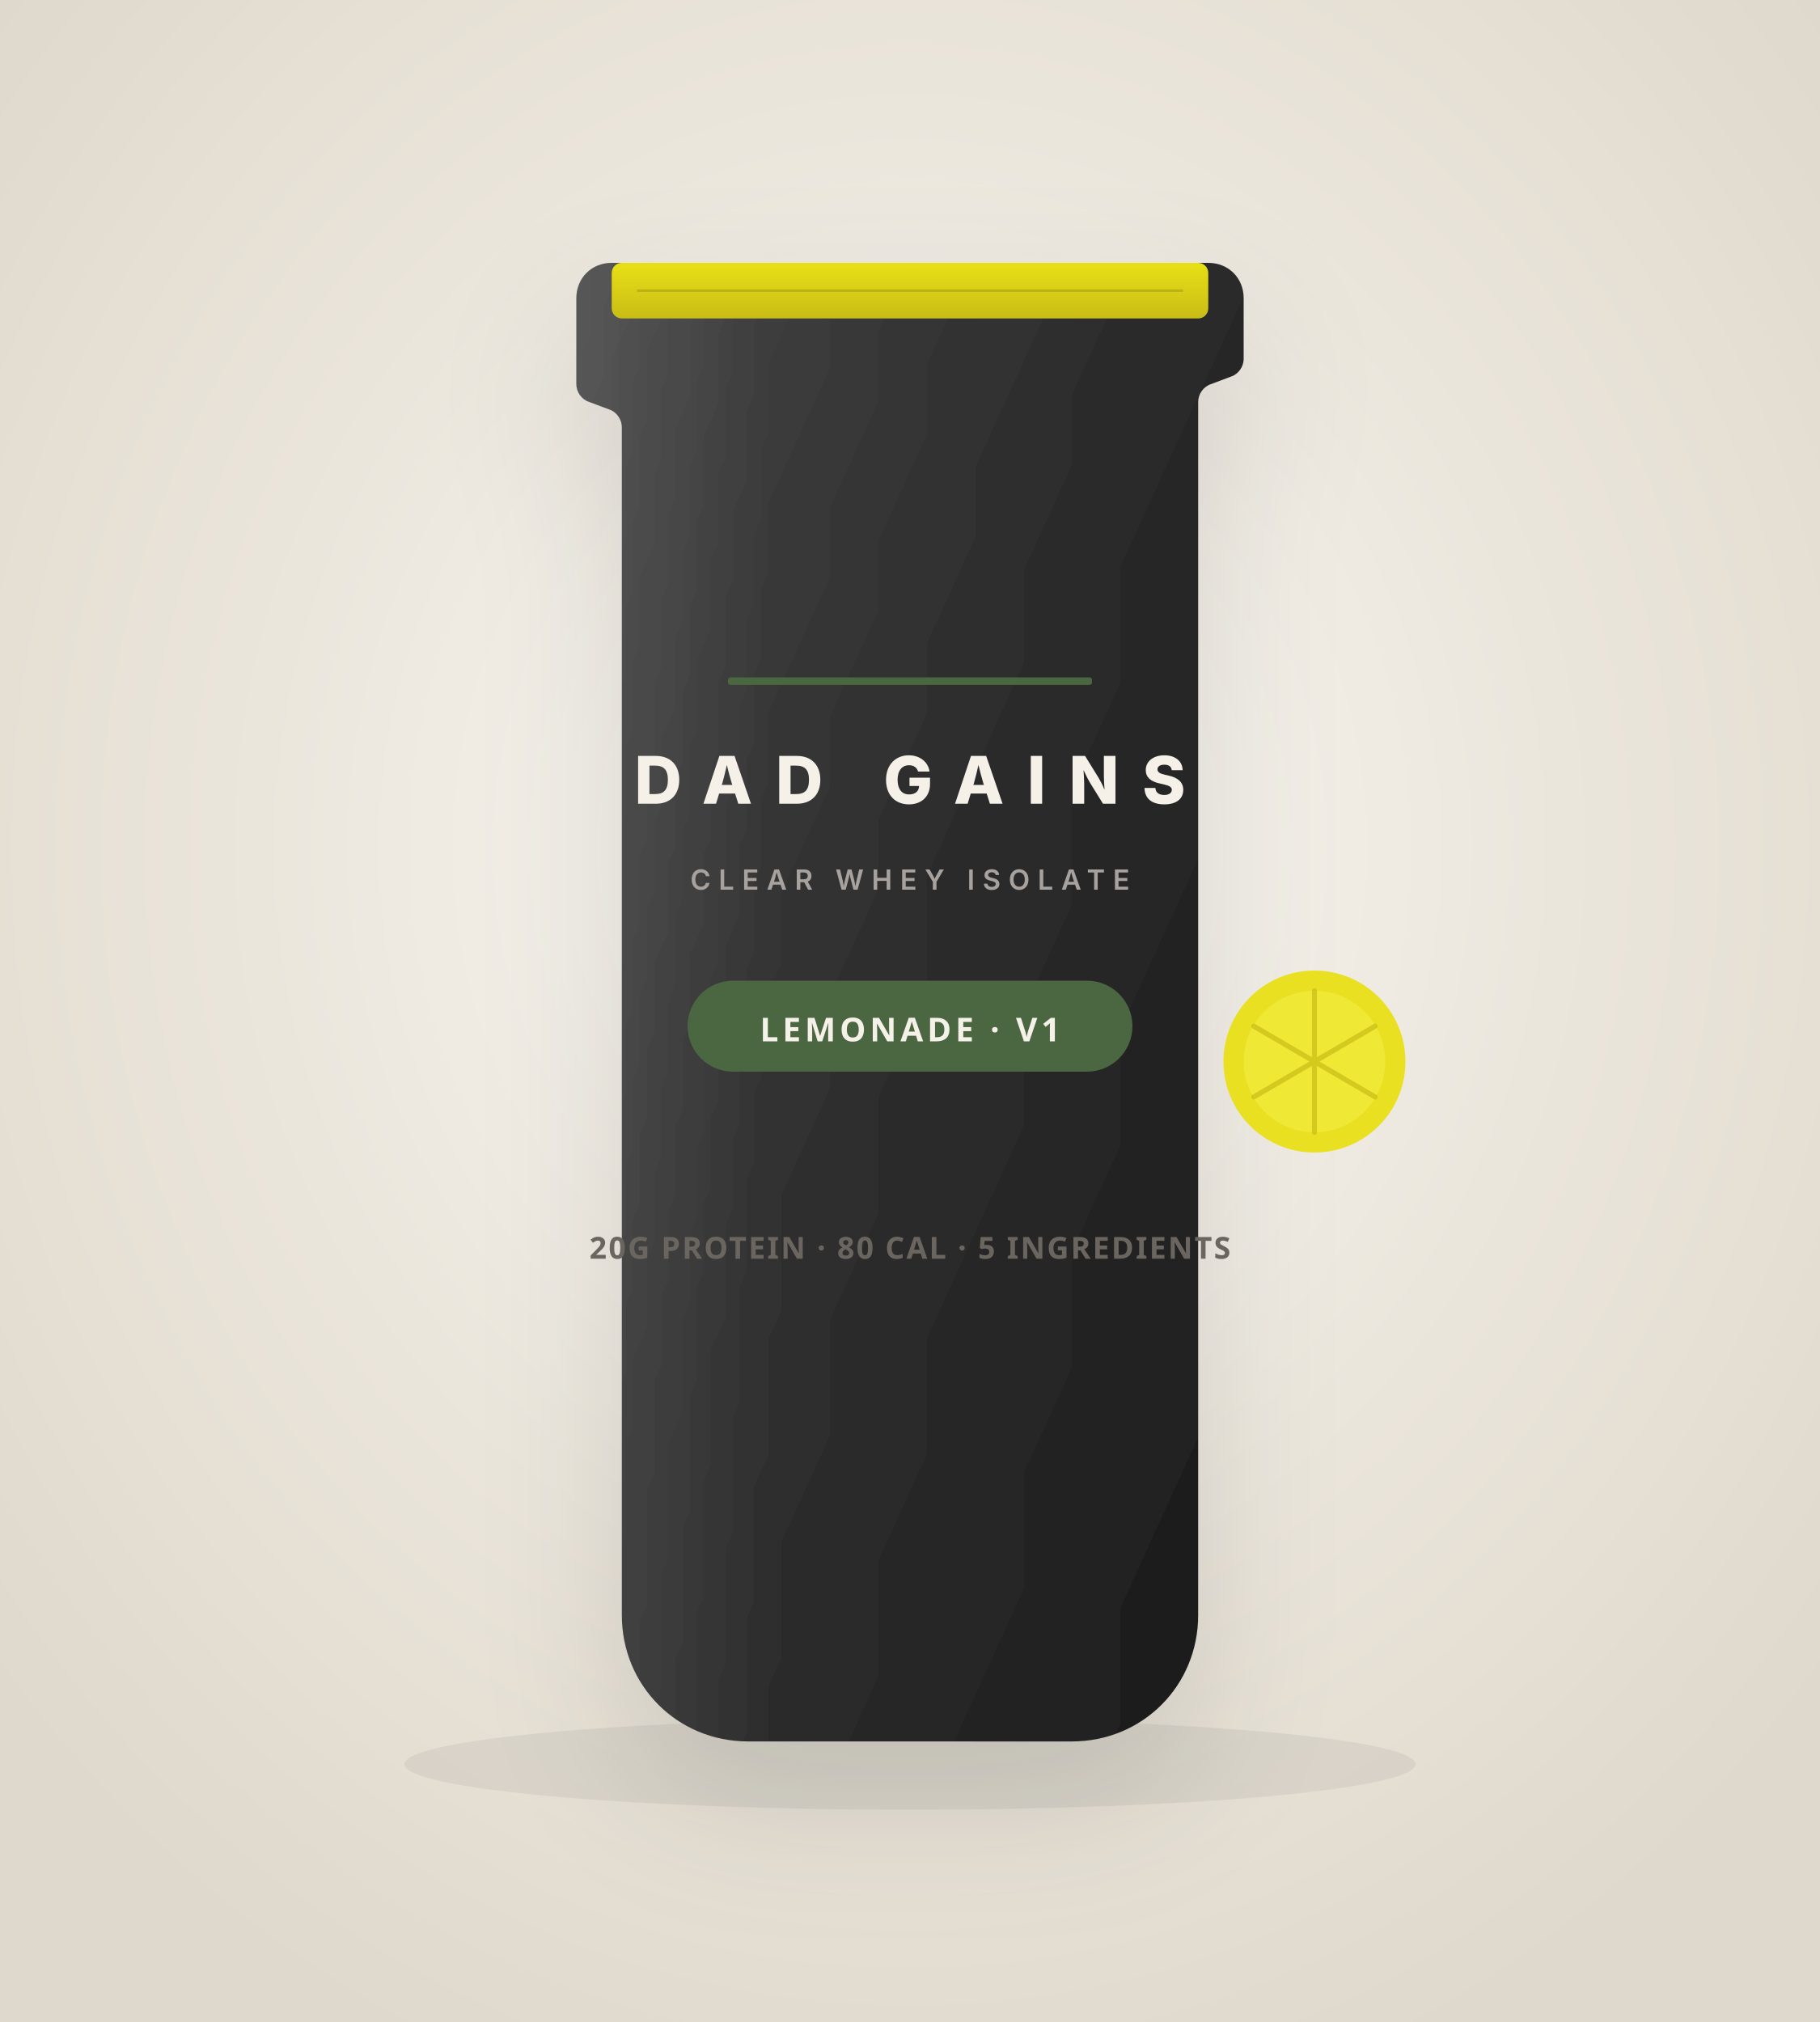
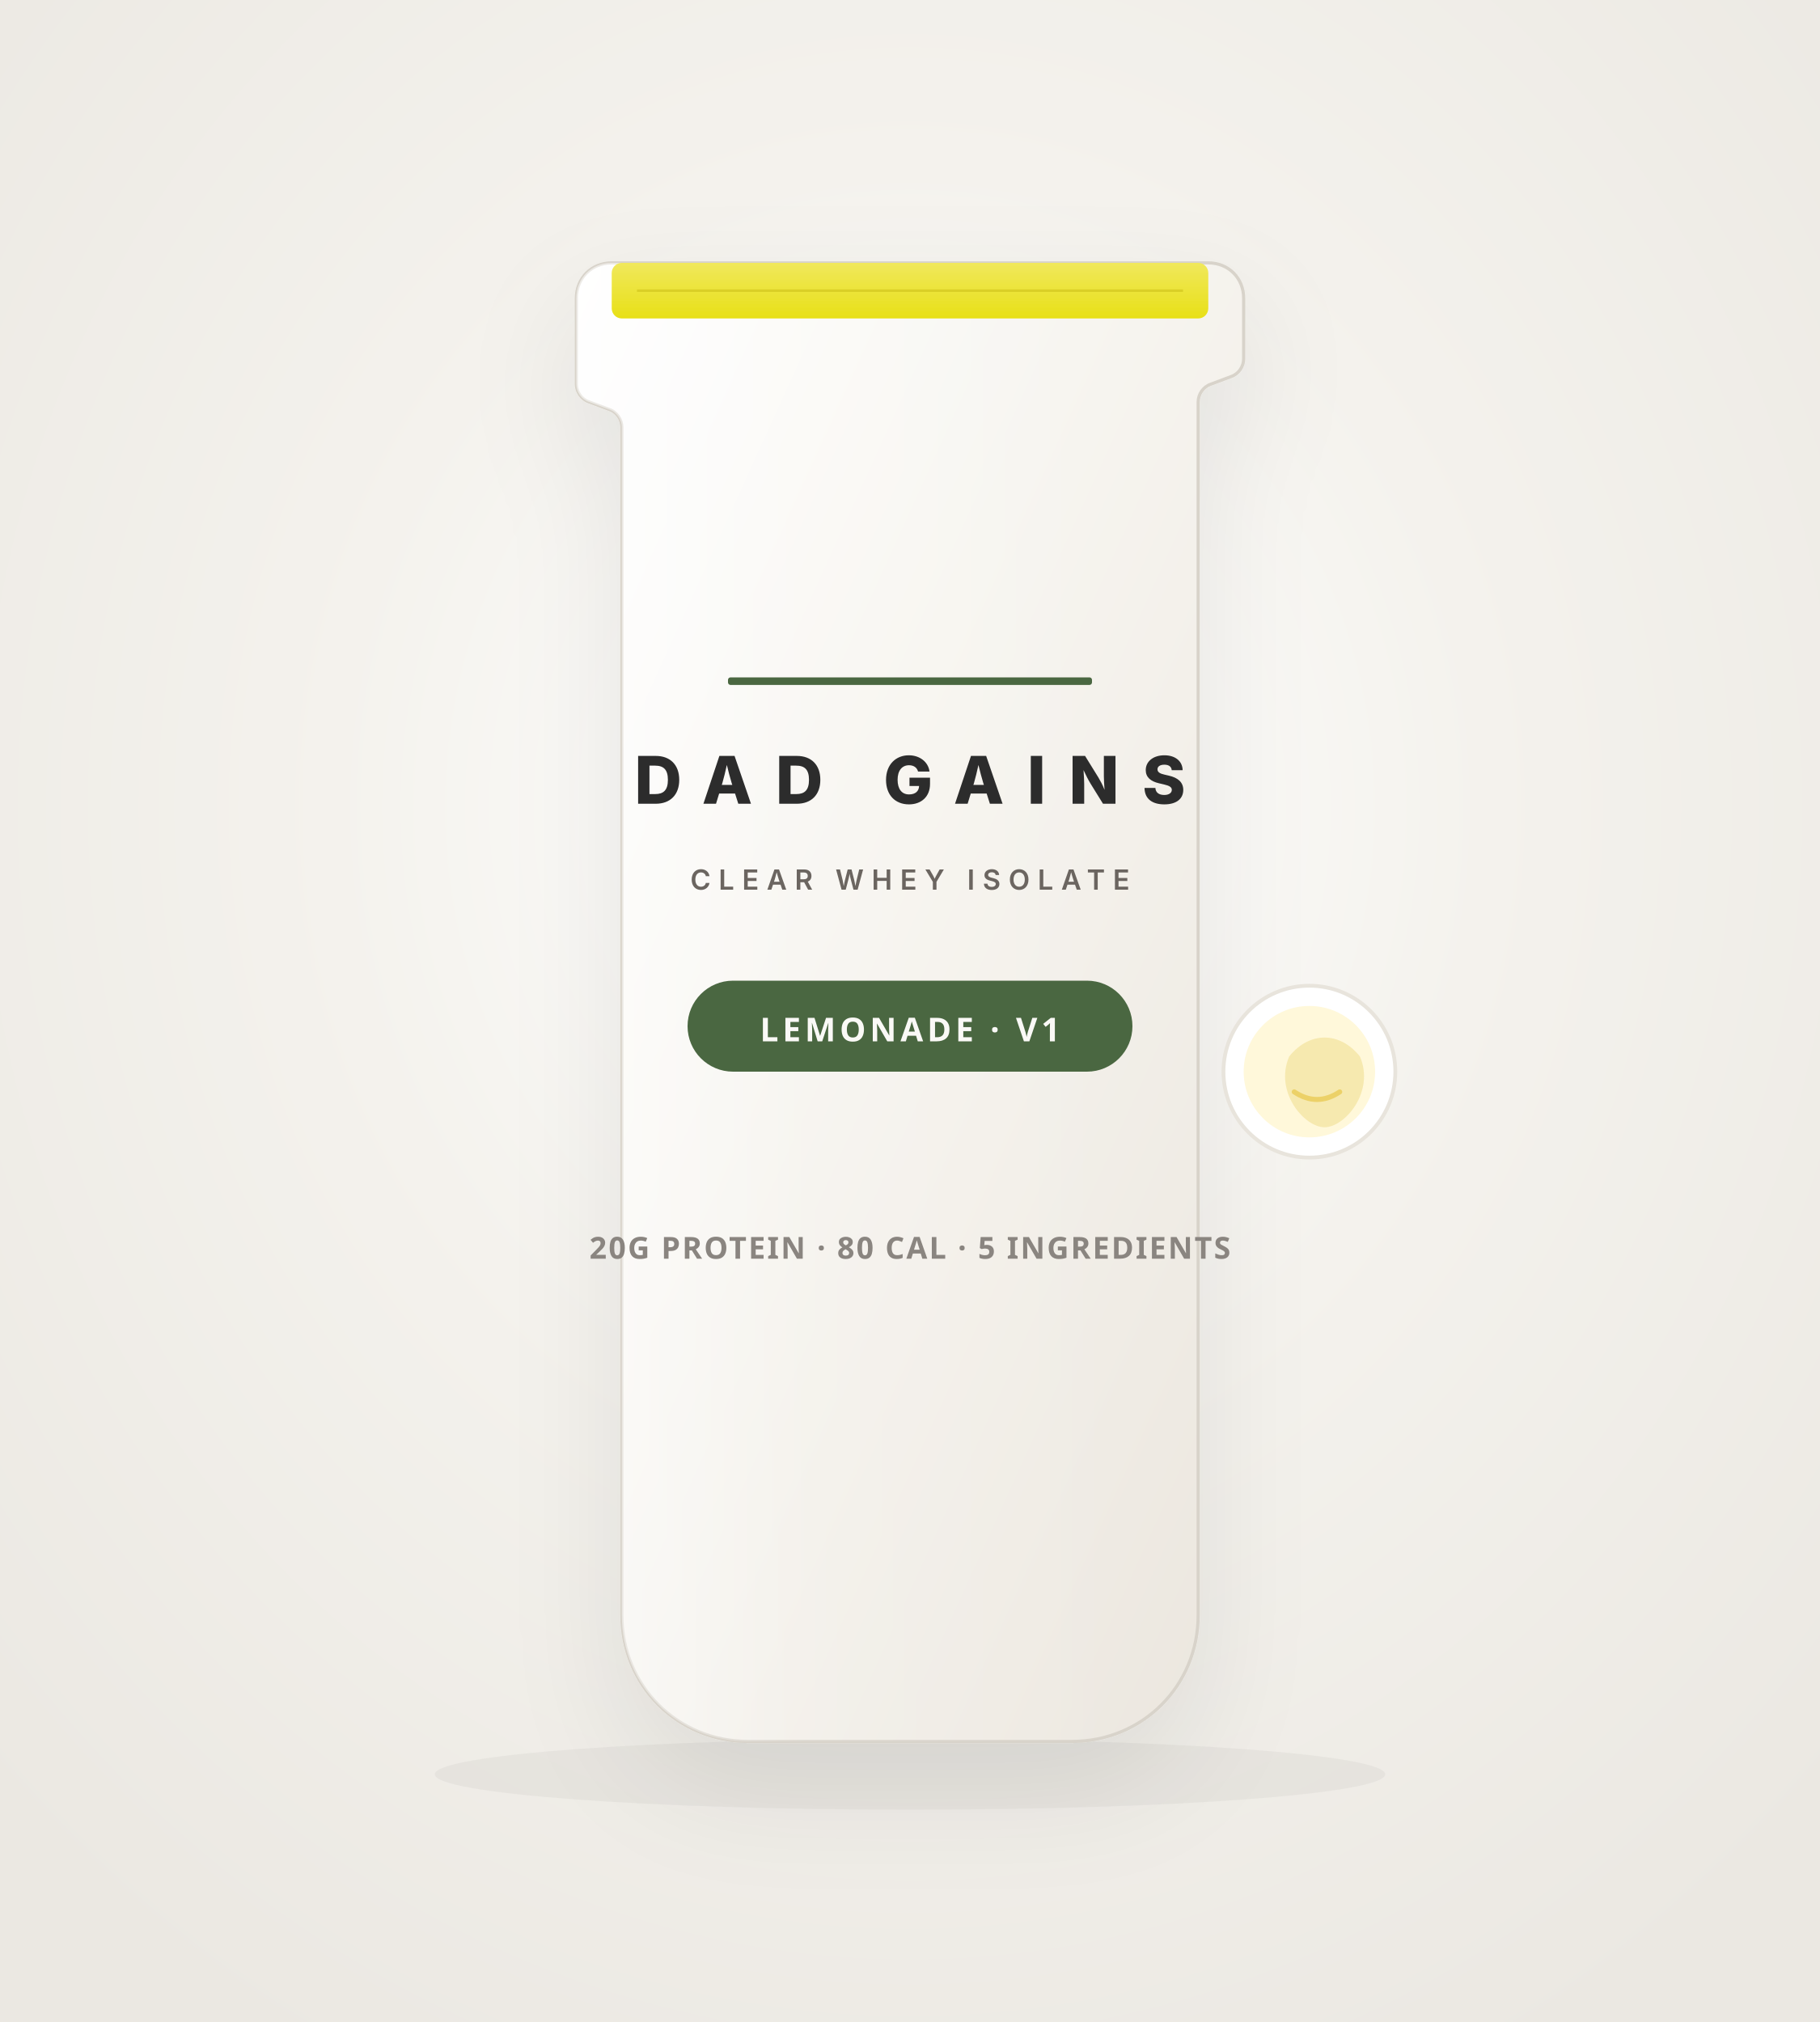
<svg xmlns="http://www.w3.org/2000/svg" viewBox="0 0 720 800" fill="none" aria-hidden="true">
  <defs>
-     <radialGradient id="bgGlow" cx="50%" cy="42%" r="65%">
-       <stop offset="0%" stop-color="#faf8f4" />
-       <stop offset="55%" stop-color="#ebe6dc" />
-       <stop offset="100%" stop-color="#dfd8cc" />
+     <radialGradient id="bgGlow" cx="50%" cy="40%" r="70%">
+       <stop offset="0%" stop-color="#ffffff" />
+       <stop offset="45%" stop-color="#f4f2ed" />
+       <stop offset="100%" stop-color="#ebe8e2" />
    </radialGradient>
    <linearGradient id="pouchBody" x1="0%" y1="0%" x2="100%" y2="100%">
-       <stop offset="0%" stop-color="#3d3d3d" />
-       <stop offset="45%" stop-color="#2a2a2a" />
-       <stop offset="100%" stop-color="#1c1c1c" />
+       <stop offset="0%" stop-color="#fefefe" />
+       <stop offset="40%" stop-color="#f7f5f0" />
+       <stop offset="100%" stop-color="#ebe6de" />
    </linearGradient>
    <linearGradient id="pouchSheen" x1="0%" y1="0%" x2="85%" y2="0%">
-       <stop offset="0%" stop-color="#fff" stop-opacity="0.14" />
-       <stop offset="35%" stop-color="#fff" stop-opacity="0.03" />
+       <stop offset="0%" stop-color="#fff" stop-opacity="0.55" />
+       <stop offset="40%" stop-color="#fff" stop-opacity="0.12" />
      <stop offset="100%" stop-color="#fff" stop-opacity="0" />
    </linearGradient>
    <linearGradient id="sealStrip" x1="0%" y1="0%" x2="0%" y2="100%">
-       <stop offset="0%" stop-color="#e8e017" />
-       <stop offset="100%" stop-color="#c9bc14" />
+       <stop offset="0%" stop-color="#f0e85c" />
+       <stop offset="100%" stop-color="#e8e017" />
    </linearGradient>
    <filter id="softShadow" x="-20%" y="-20%" width="140%" height="140%">
-       <feDropShadow dx="0" dy="24" stdDeviation="28" flood-color="#141414" flood-opacity="0.12" />
+       <feDropShadow dx="0" dy="18" stdDeviation="22" flood-color="#2a2a2a" flood-opacity="0.08" />
    </filter>
  </defs>
  <rect width="720" height="800" fill="url(#bgGlow)" />
-   <ellipse cx="360" cy="698" rx="200" ry="18" fill="#141414" opacity="0.06" />
+   <ellipse cx="360" cy="702" rx="188" ry="14" fill="#2a2a2a" opacity="0.05" />
  <g filter="url(#softShadow)">
-     <path fill="url(#pouchBody)" d="M228 118c0-8 6-14 14-14h236c8 0 14 6 14 14v24c0 3-2 6-5 7l-8 3c-3 1-5 4-5 7v480c0 28-22 50-50 50H296c-28 0-50-22-50-50V169c0-3-2-6-5-7l-8-3c-3-1-5-4-5-7v-24z" />
+     <path fill="url(#pouchBody)" stroke="#d8d3ca" stroke-width="1.25" d="M228 118c0-8 6-14 14-14h236c8 0 14 6 14 14v24c0 3-2 6-5 7l-8 3c-3 1-5 4-5 7v480c0 28-22 50-50 50H296c-28 0-50-22-50-50V169c0-3-2-6-5-7l-8-3c-3-1-5-4-5-7v-24z" />
    <path fill="url(#pouchSheen)" d="M228 118c0-8 6-14 14-14h236c8 0 14 6 14 14v24c0 3-2 6-5 7l-8 3c-3 1-5 4-5 7v480c0 28-22 50-50 50H296c-28 0-50-22-50-50V169c0-3-2-6-5-7l-8-3c-3-1-5-4-5-7v-24z" />
    <rect x="242" y="104" width="236" height="22" rx="4" fill="url(#sealStrip)" />
-     <line x1="252" y1="115" x2="468" y2="115" stroke="#141414" stroke-opacity="0.15" stroke-width="1" />
+     <line x1="252" y1="115" x2="468" y2="115" stroke="#b8a800" stroke-opacity="0.35" stroke-width="1" />
  </g>
  <rect x="288" y="268" width="144" height="3" rx="1" fill="#4a6741" />
-   <text x="360" y="318" text-anchor="middle" fill="#f5f0e8" font-family="system-ui, -apple-system, BlinkMacSystemFont, 'Segoe UI', sans-serif" font-size="26" font-weight="800" letter-spacing="0.35em">DAD GAINS</text>
-   <text x="360" y="352" text-anchor="middle" fill="#a8a29e" font-family="system-ui, -apple-system, sans-serif" font-size="11" font-weight="600" letter-spacing="0.28em">CLEAR WHEY ISOLATE</text>
+   <text x="360" y="318" text-anchor="middle" fill="#2c2c2c" font-family="system-ui, -apple-system, BlinkMacSystemFont, 'Segoe UI', sans-serif" font-size="26" font-weight="800" letter-spacing="0.35em">DAD GAINS</text>
+   <text x="360" y="352" text-anchor="middle" fill="#6b6560" font-family="system-ui, -apple-system, sans-serif" font-size="11" font-weight="600" letter-spacing="0.28em">CLEAR WHEY ISOLATE</text>
  <rect x="272" y="388" width="176" height="36" rx="18" fill="#4a6741" />
-   <text x="360" y="412" text-anchor="middle" fill="#f5f0e8" font-family="system-ui, sans-serif" font-size="13" font-weight="700" letter-spacing="0.12em">LEMONADE · V1</text>
-   <g transform="translate(520 420)">
-     <circle r="36" fill="#e8e017" opacity="0.95" />
-     <circle r="28" fill="#f5f04a" opacity="0.5" />
-     <path d="M0-28v56M-24-14L24 14M24-14L-24 14" stroke="#c9bc14" stroke-width="2" stroke-linecap="round" opacity="0.7" />
+   <text x="360" y="412" text-anchor="middle" fill="#faf9f6" font-family="system-ui, sans-serif" font-size="13" font-weight="700" letter-spacing="0.12em">LEMONADE · V1</text>
+   <g transform="translate(518 424)">
+     <circle r="34" fill="#fff" stroke="#e8e4dc" stroke-width="1.5" />
+     <circle r="26" fill="#fff7d6" opacity="0.9" />
+     <path d="M-8-6c8-10 20-10 28 0 6 14-6 28-14 28s-20-14-14-28z" fill="#f5e6a8" opacity="0.85" />
+     <path d="M-6 8c6 4 12 4 18 0" stroke="#e8c84a" stroke-width="2" fill="none" stroke-linecap="round" opacity="0.7" />
  </g>
-   <text x="360" y="498" text-anchor="middle" fill="#6b6560" font-family="system-ui, sans-serif" font-size="12" font-weight="600" letter-spacing="0.06em">20G PROTEIN · 80 CAL · 5 INGREDIENTS</text>
+   <text x="360" y="498" text-anchor="middle" fill="#8a8580" font-family="system-ui, sans-serif" font-size="12" font-weight="600" letter-spacing="0.06em">20G PROTEIN · 80 CAL · 5 INGREDIENTS</text>
</svg>
